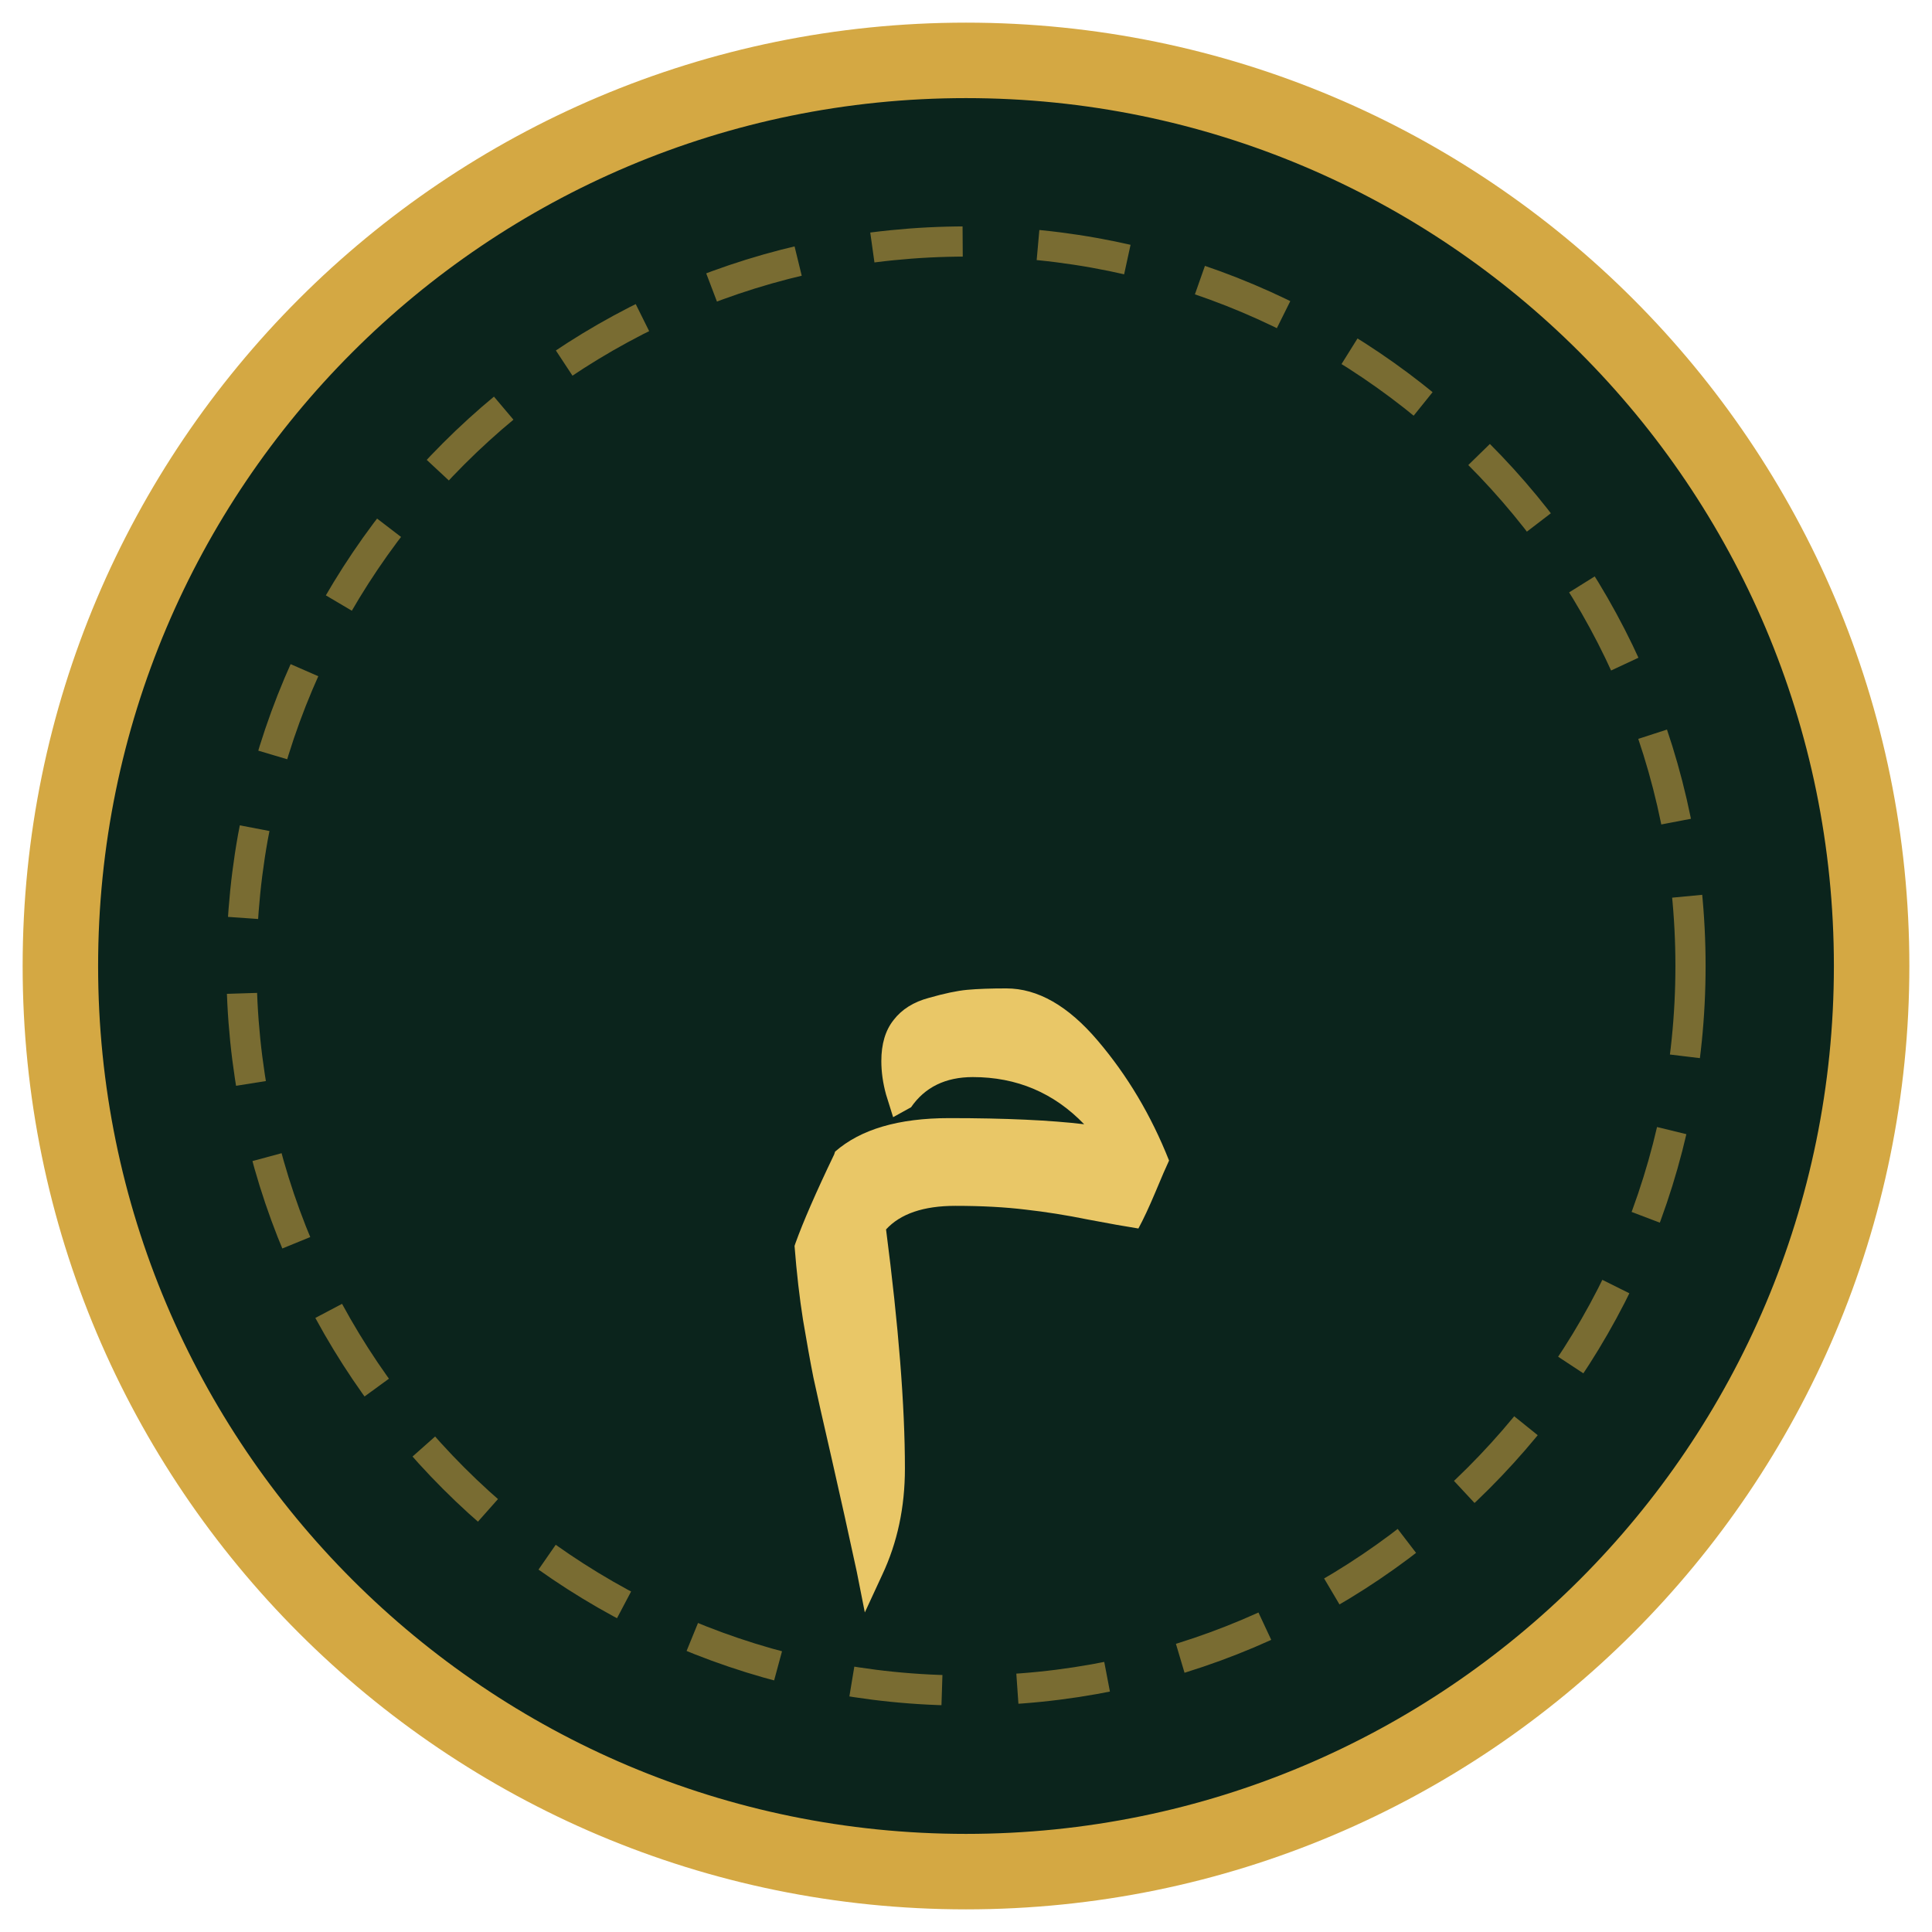
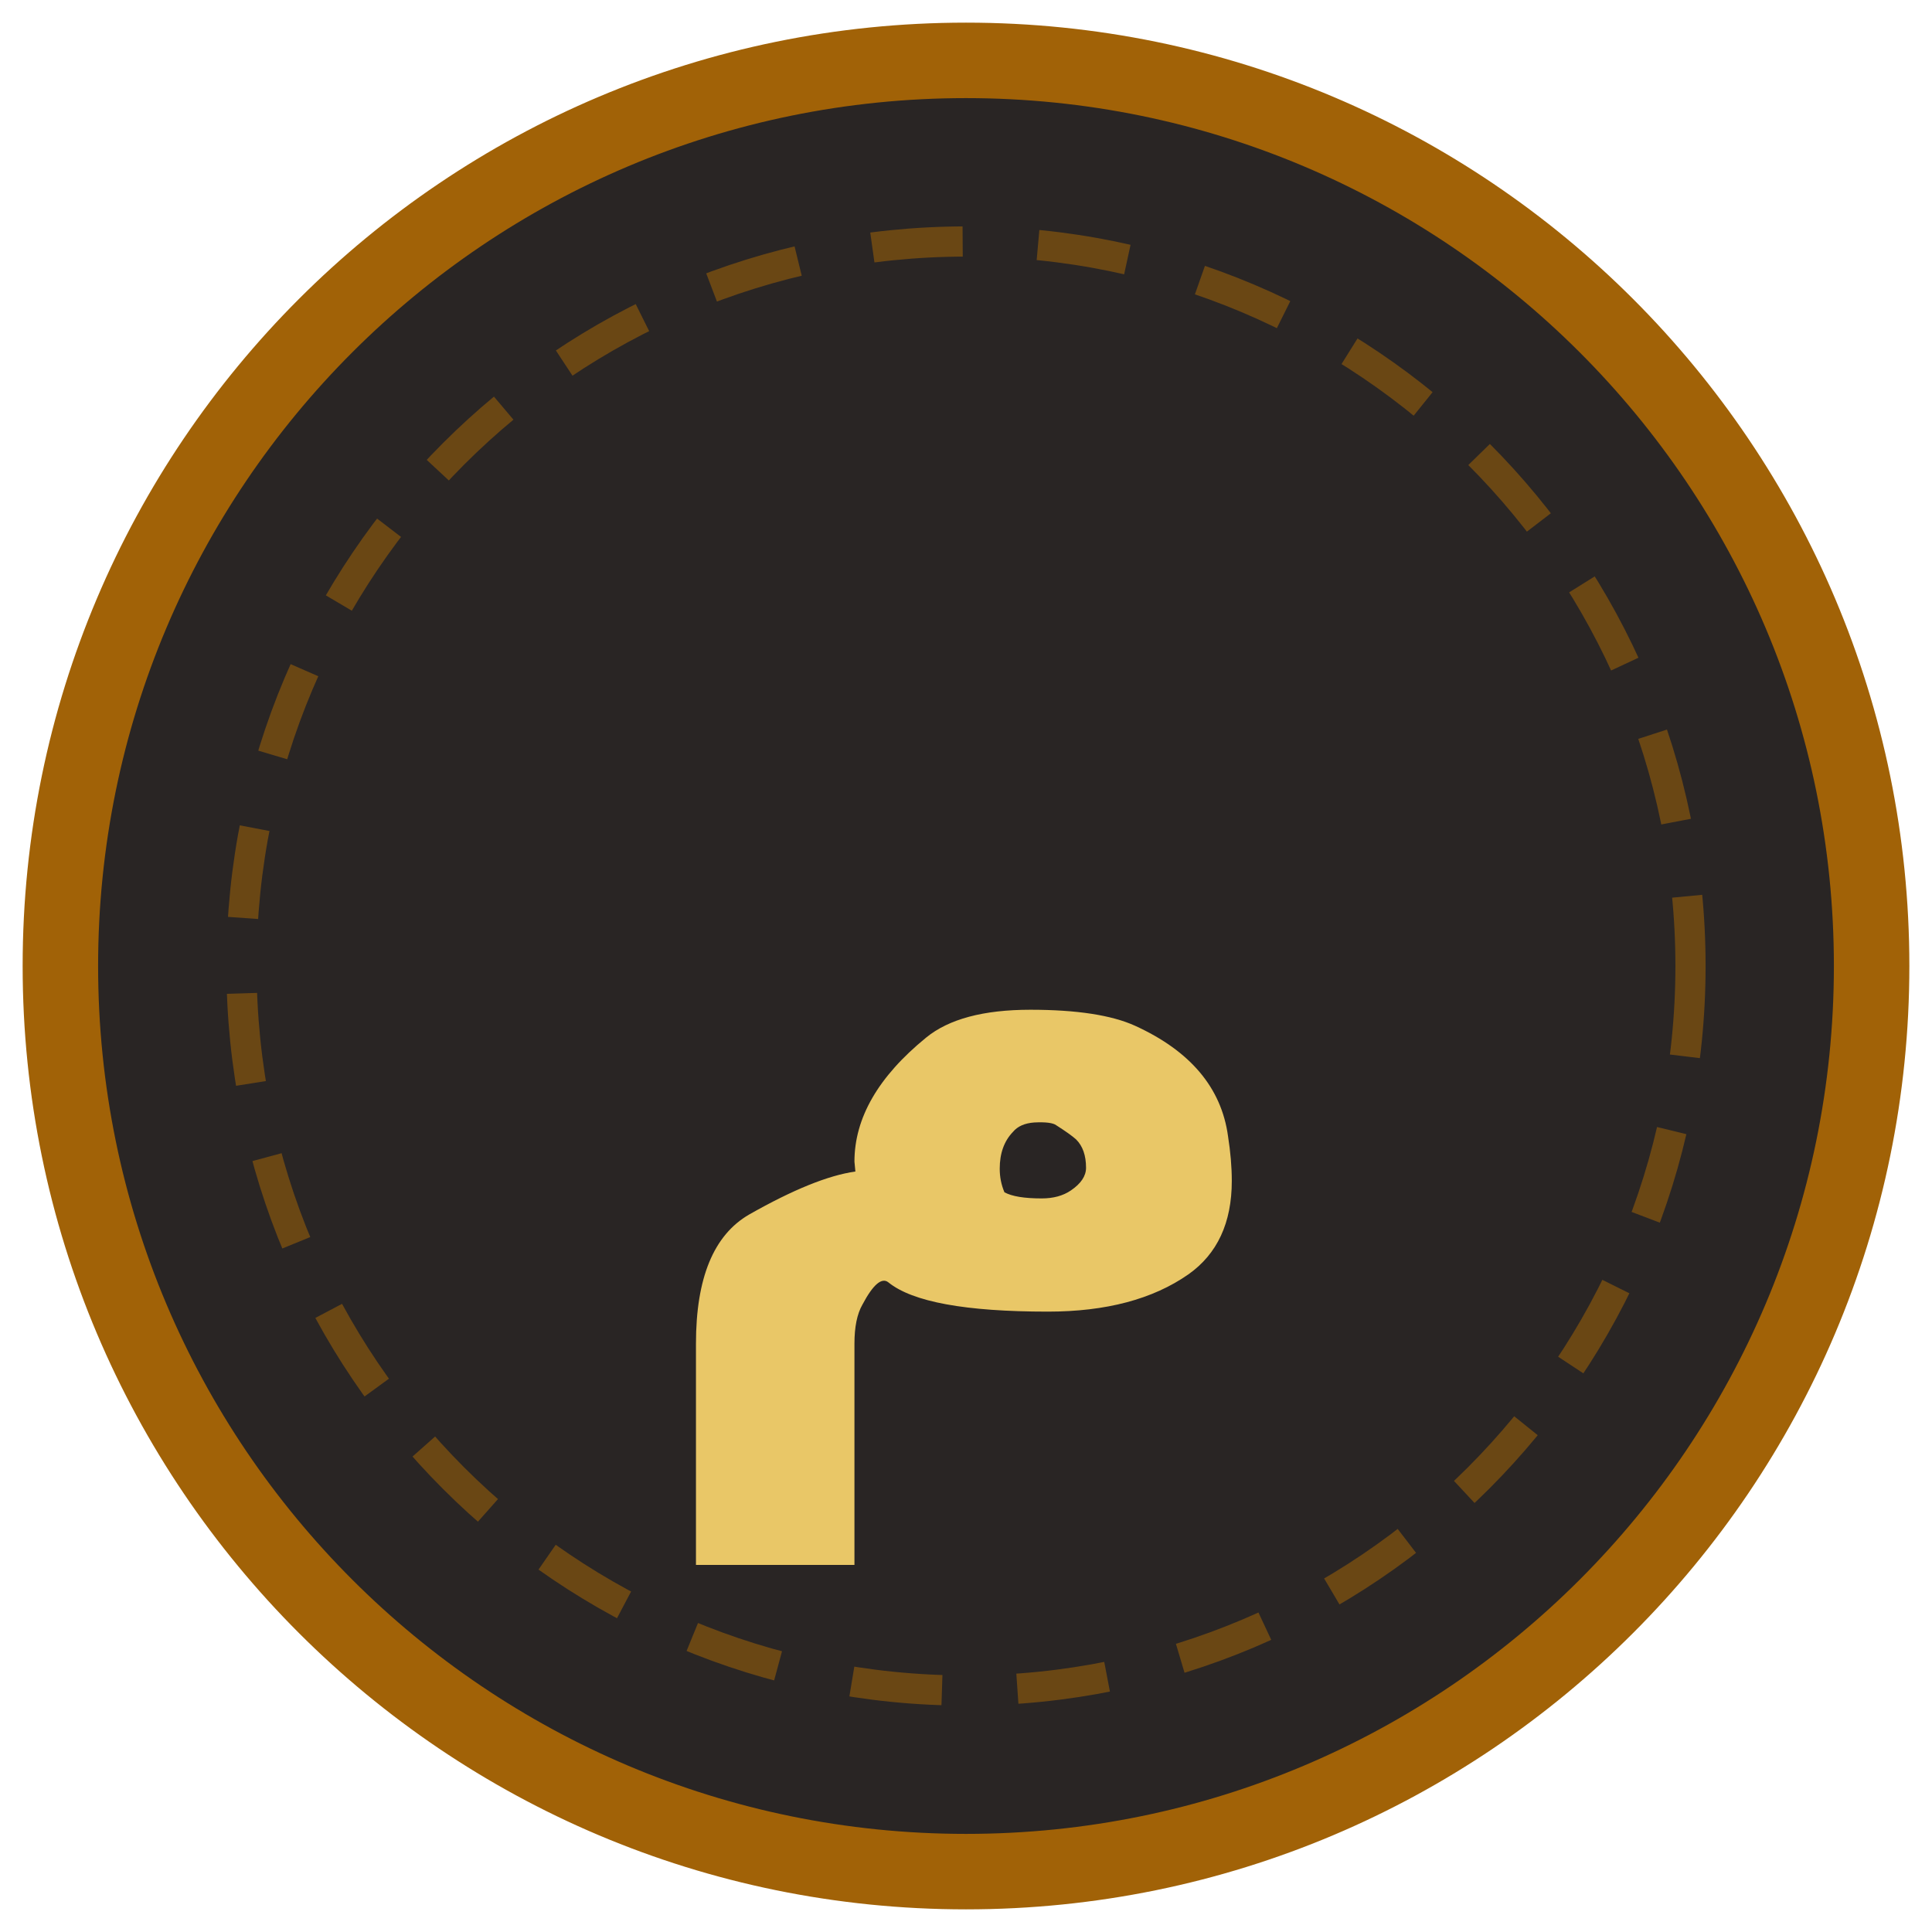
<svg xmlns="http://www.w3.org/2000/svg" viewBox="0 0 64 64">
-   <circle cx="32" cy="32" r="30" fill="#0B241C" stroke="#D4A843" stroke-width="2.5" />
-   <circle cx="32" cy="32" r="24" fill="none" stroke="#D4A843" stroke-width="1" opacity="0.55" stroke-dasharray="3 2.5" />
-   <text x="32" y="36" text-anchor="middle" dominant-baseline="middle" font-family="serif" font-weight="bold" font-size="30" fill="#E9C767">م</text>
+   <circle cx="32" cy="32" r="30" fill="#292524" stroke="#A16207" stroke-width="2.5" />
+   <circle cx="32" cy="32" r="24" fill="none" stroke="#A16207" stroke-width="1" opacity="0.55" stroke-dasharray="3 2.5" />
+   <text x="32" y="36" text-anchor="middle" dominant-baseline="middle" font-family="sans-serif" font-weight="bold" font-size="30" fill="#E9C767">م</text>
</svg>
